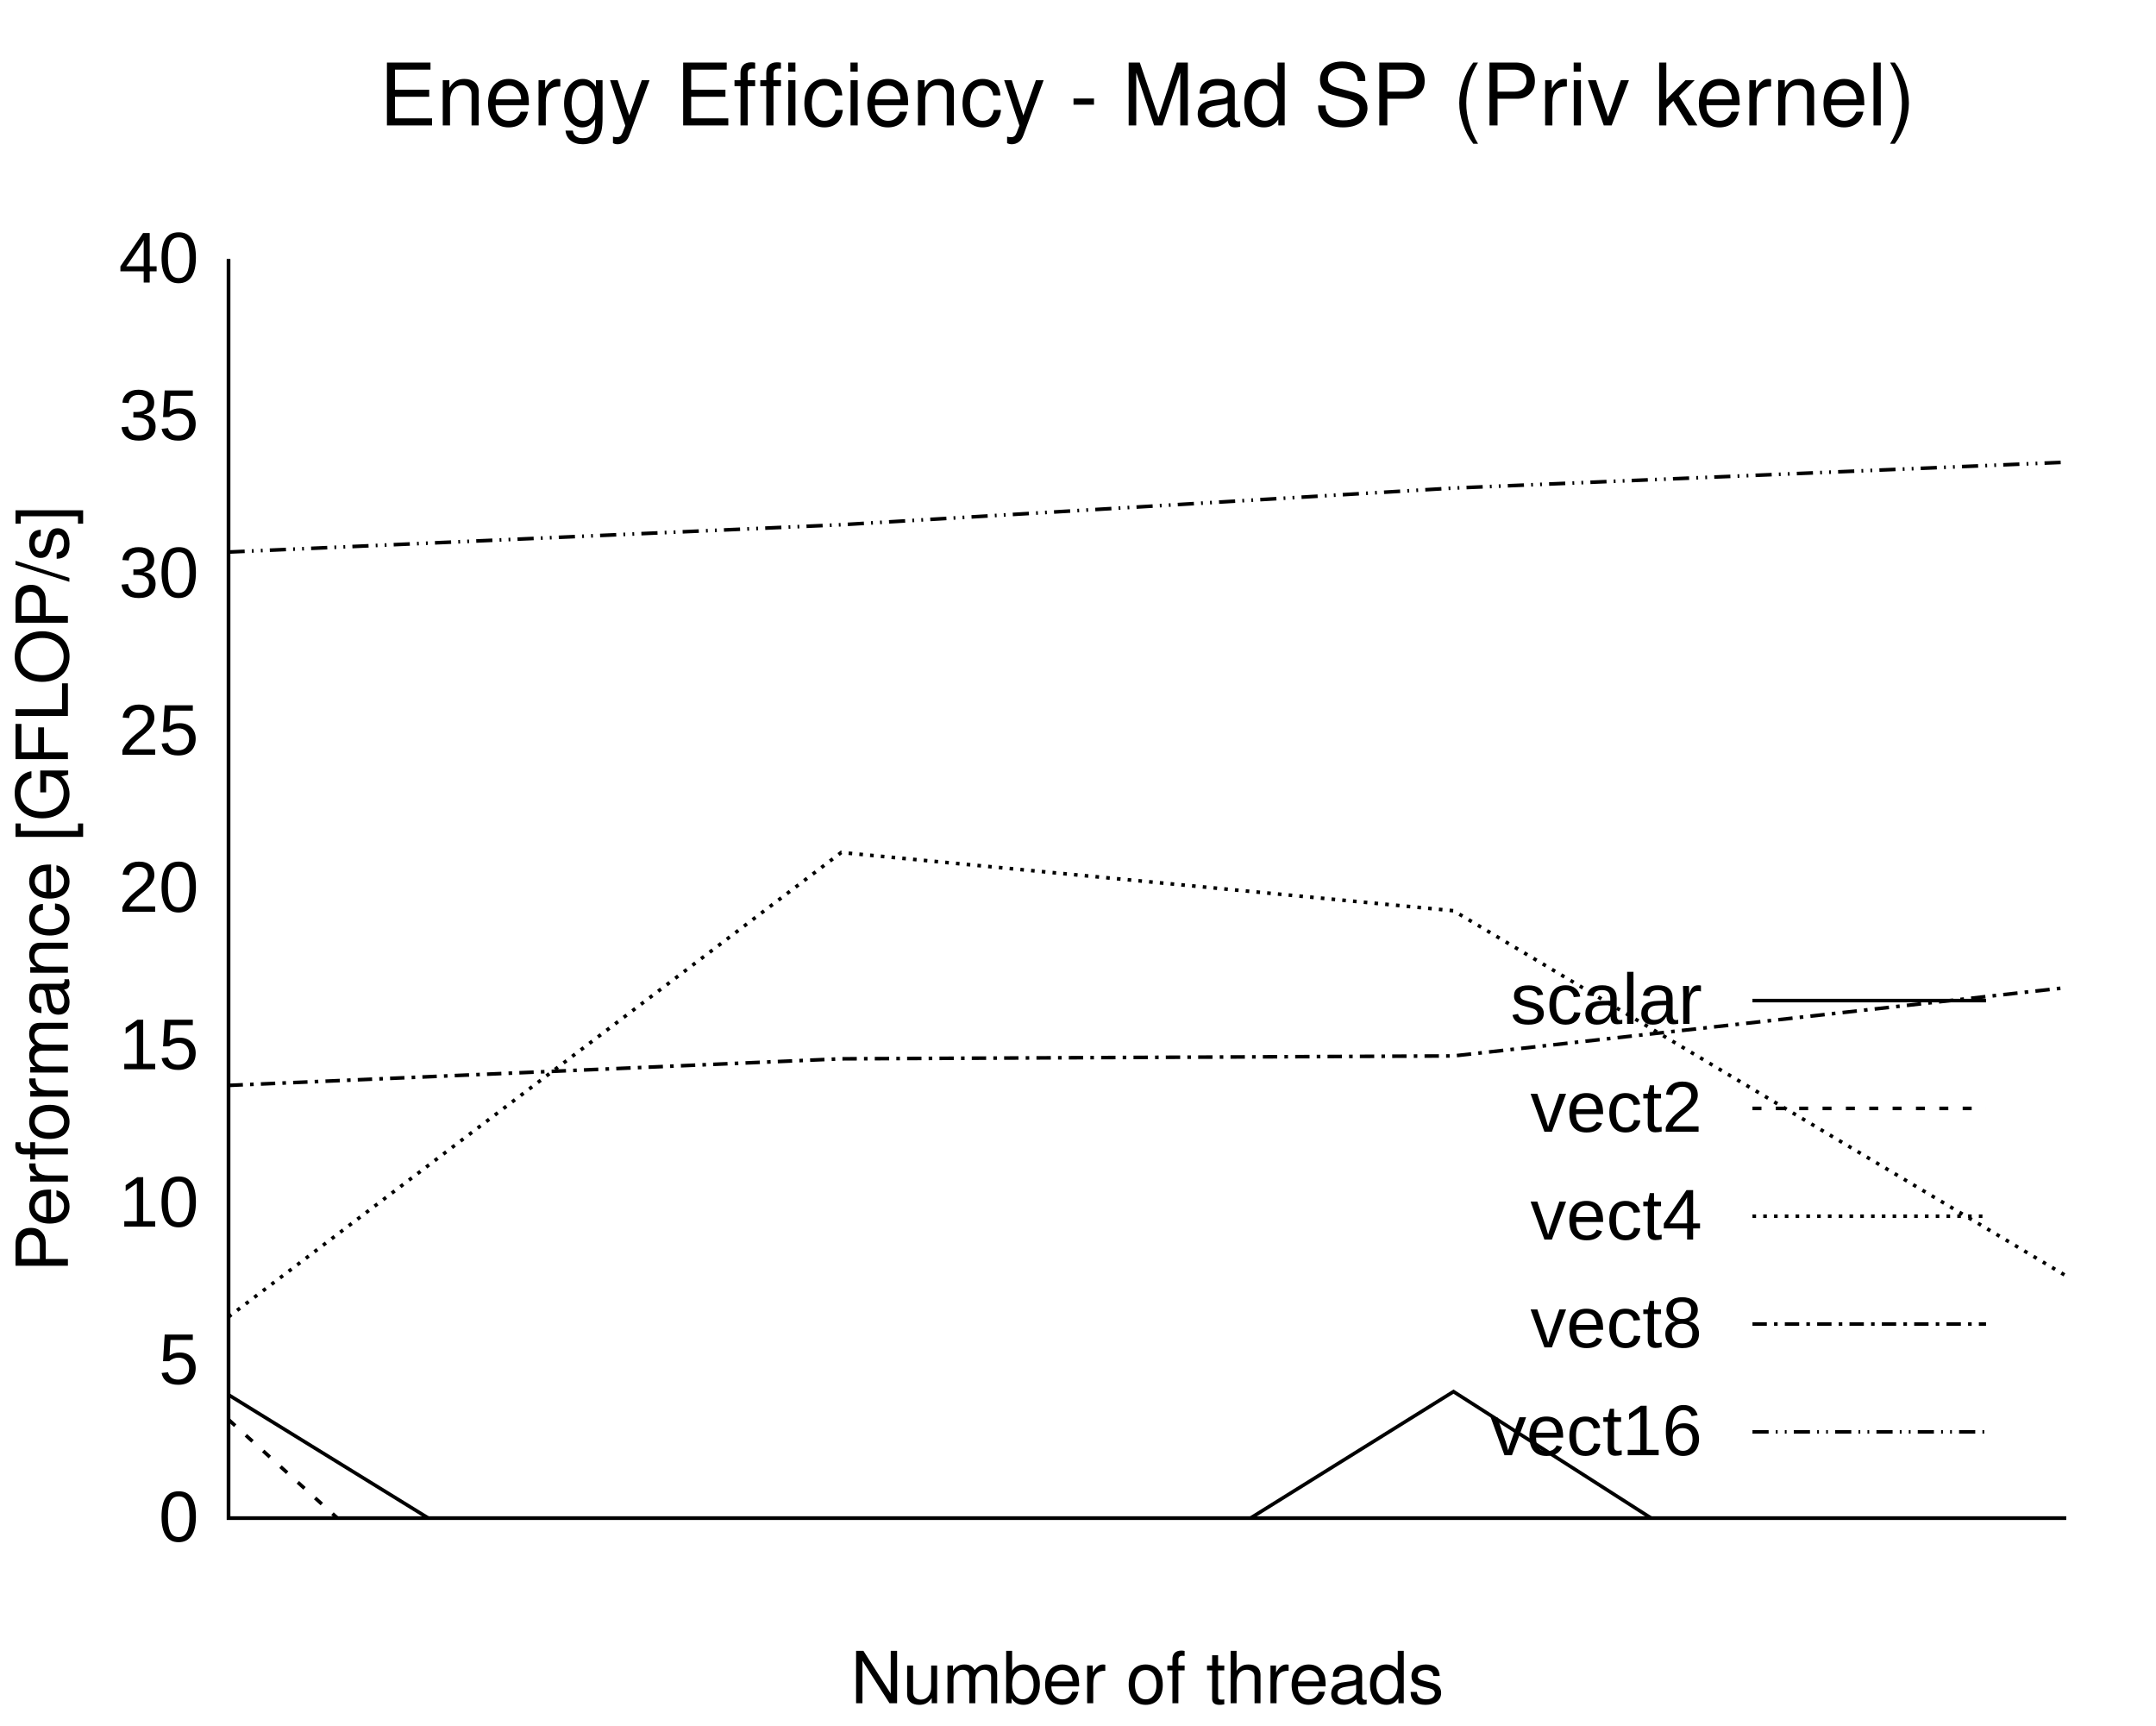
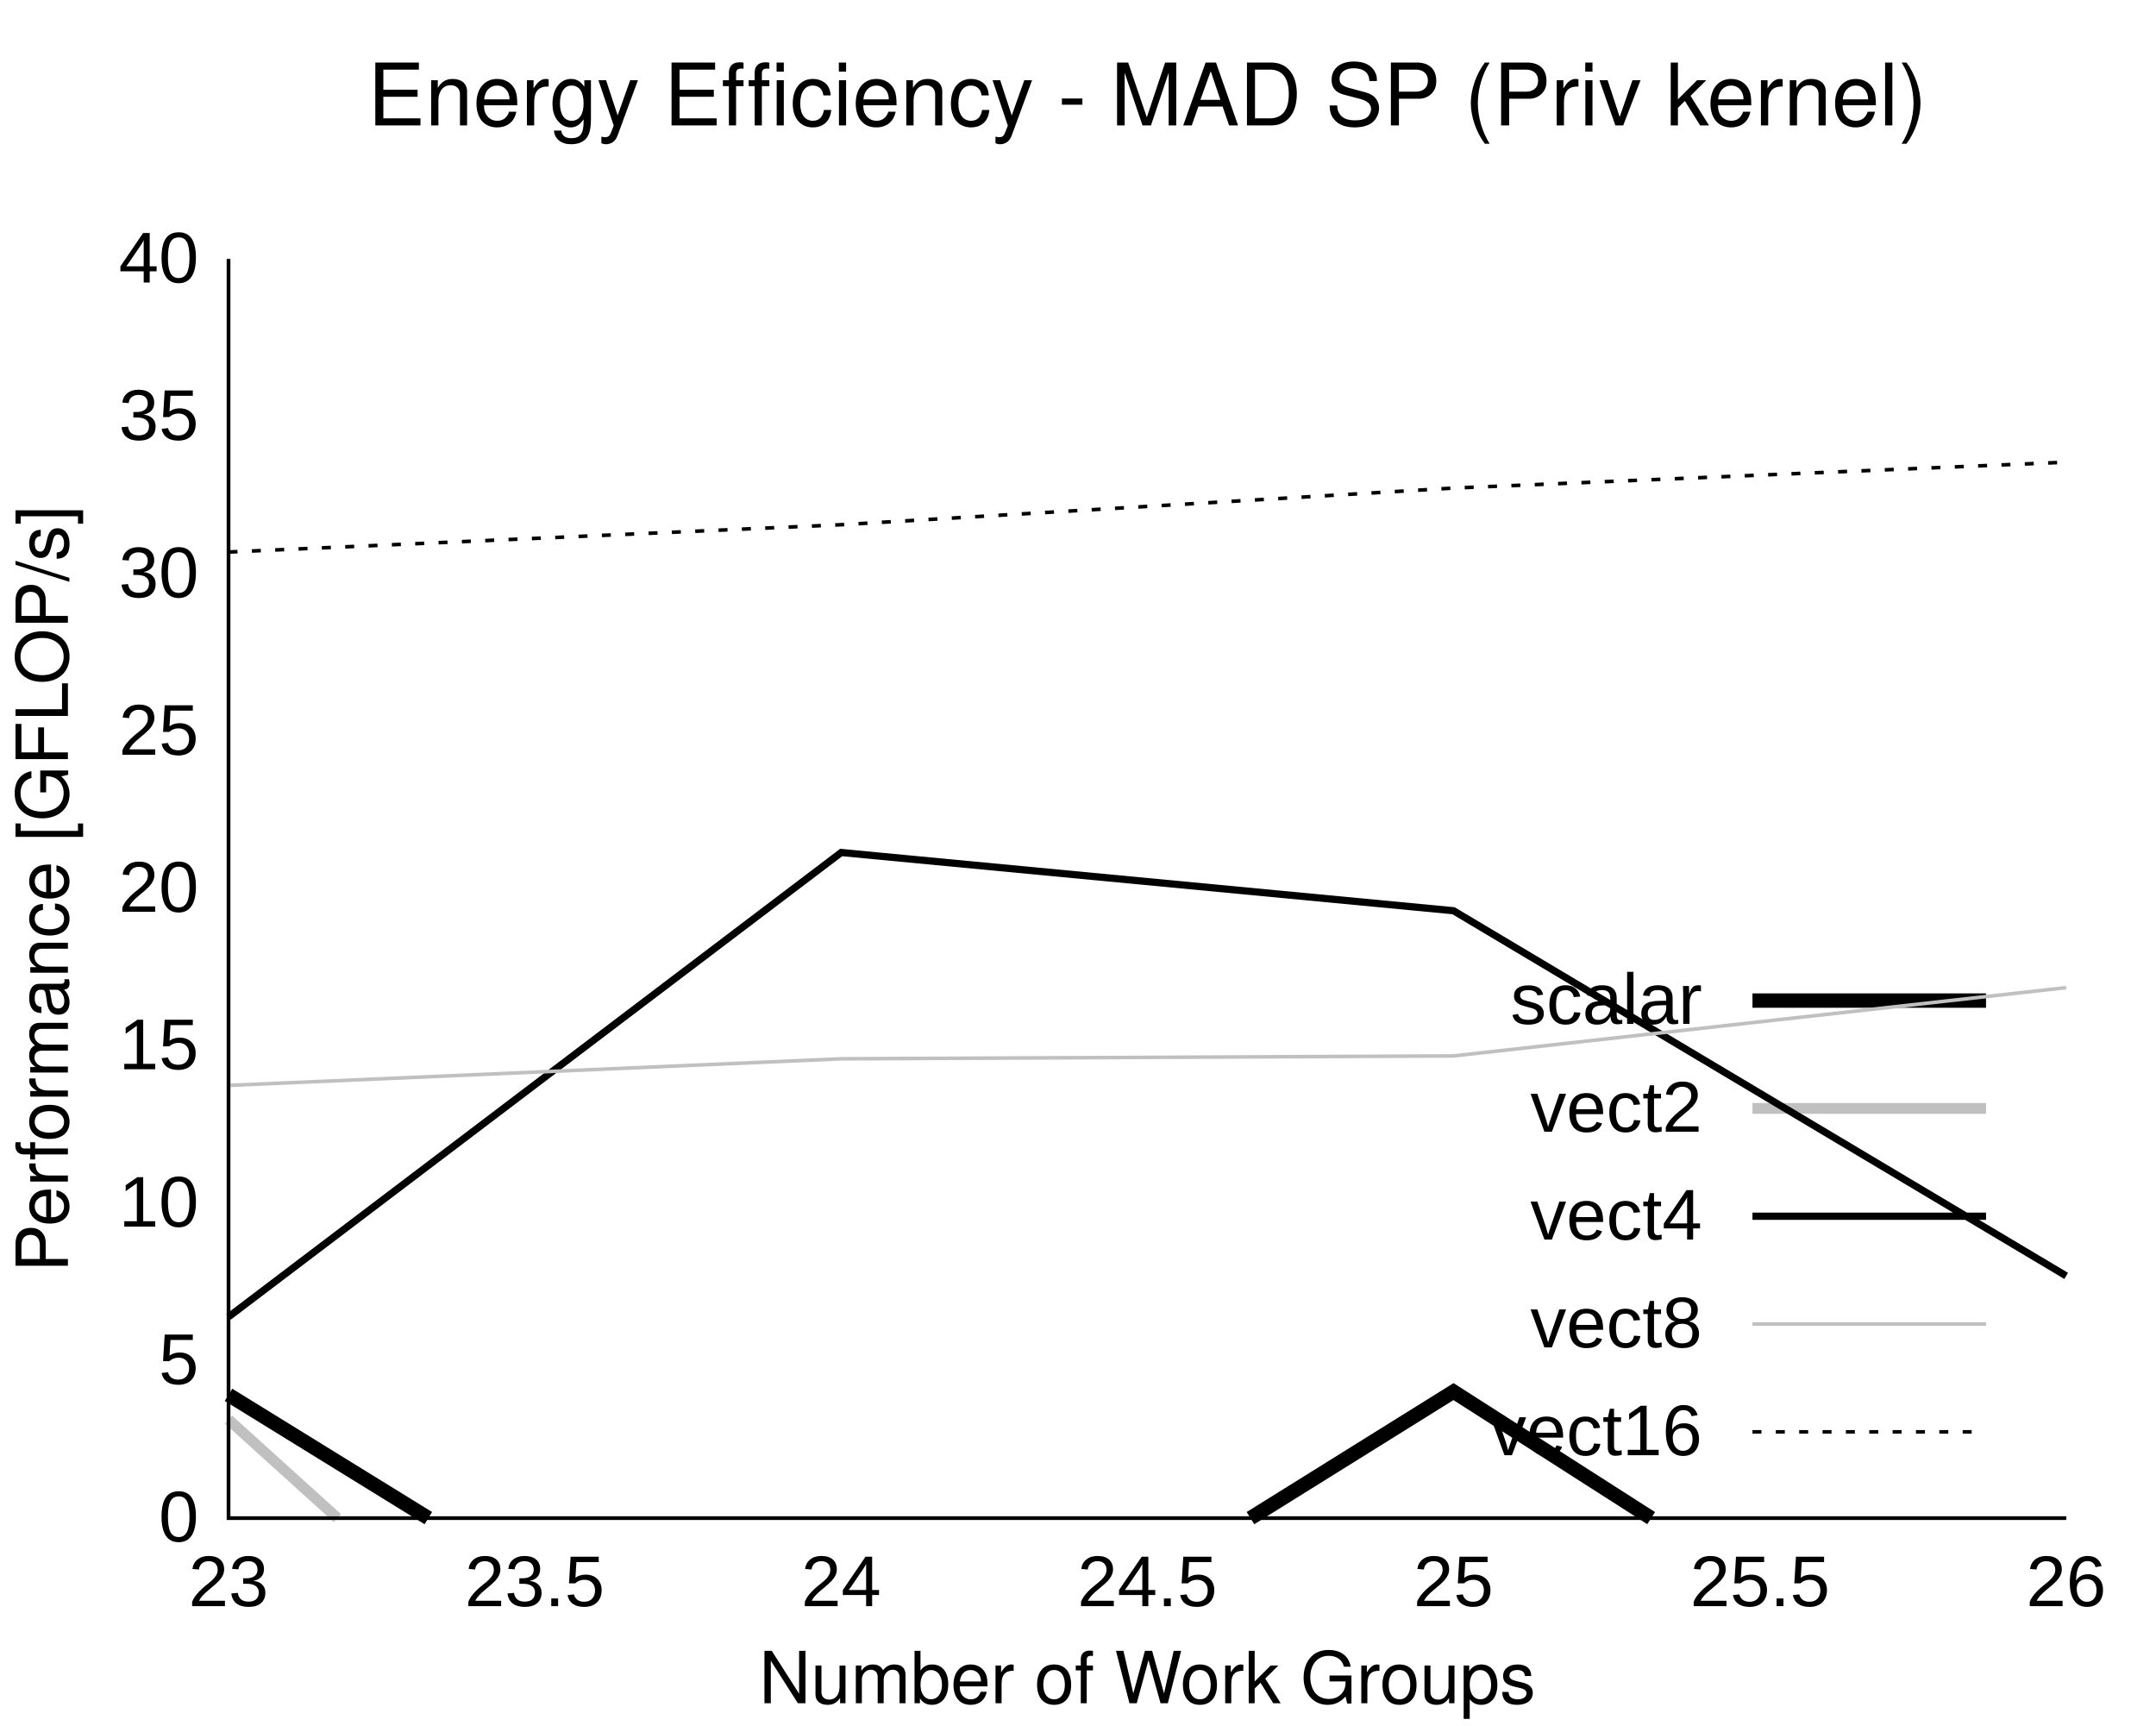
<svg xmlns="http://www.w3.org/2000/svg" xmlns:xlink="http://www.w3.org/1999/xlink" width="600" height="480" viewBox="0 0 600 480">
  <g id="gnuplot_canvas">
    <rect x="0" y="0" width="600" height="480" fill="none" />
    <defs>
      <circle id="gpDot" r="0.5" stroke-width="0.5" />
      <path id="gpPt0" stroke-width="0.222" stroke="currentColor" d="M-1,0 h2 M0,-1 v2" />
      <path id="gpPt1" stroke-width="0.222" stroke="currentColor" d="M-1,-1 L1,1 M1,-1 L-1,1" />
      <path id="gpPt2" stroke-width="0.222" stroke="currentColor" d="M-1,0 L1,0 M0,-1 L0,1 M-1,-1 L1,1 M-1,1 L1,-1" />
      <rect id="gpPt3" stroke-width="0.222" stroke="currentColor" x="-1" y="-1" width="2" height="2" />
      <rect id="gpPt4" stroke-width="0.222" stroke="currentColor" fill="currentColor" x="-1" y="-1" width="2" height="2" />
      <circle id="gpPt5" stroke-width="0.222" stroke="currentColor" cx="0" cy="0" r="1" />
      <use xlink:href="#gpPt5" id="gpPt6" fill="currentColor" stroke="none" />
      <path id="gpPt7" stroke-width="0.222" stroke="currentColor" d="M0,-1.33 L-1.33,0.67 L1.33,0.67 z" />
      <use xlink:href="#gpPt7" id="gpPt8" fill="currentColor" stroke="none" />
      <use xlink:href="#gpPt7" id="gpPt9" stroke="currentColor" transform="rotate(180)" />
      <use xlink:href="#gpPt9" id="gpPt10" fill="currentColor" stroke="none" />
      <use xlink:href="#gpPt3" id="gpPt11" stroke="currentColor" transform="rotate(45)" />
      <use xlink:href="#gpPt11" id="gpPt12" fill="currentColor" stroke="none" />
      <path id="gpPt13" stroke-width="0.222" stroke="currentColor" d="M0,1.330 L1.265,0.411 L0.782,-1.067 L-0.782,-1.076 L-1.265,0.411 z" />
      <use xlink:href="#gpPt13" id="gpPt14" fill="currentColor" stroke="none" />
      <filter id="textbox" filterUnits="objectBoundingBox" x="0" y="0" height="1" width="1">
        <feFlood flood-color="white" flood-opacity="1" result="bgnd" />
        <feComposite in="SourceGraphic" in2="bgnd" operator="atop" />
      </filter>
      <filter id="greybox" filterUnits="objectBoundingBox" x="0" y="0" height="1" width="1">
        <feFlood flood-color="lightgrey" flood-opacity="1" result="grey" />
        <feComposite in="SourceGraphic" in2="grey" operator="atop" />
      </filter>
    </defs>
-     <g fill="none" color="white" stroke="black" stroke-width="1.00" stroke-linecap="butt" stroke-linejoin="miter">
+     <g fill="none" color="white" stroke="currentColor" stroke-width="1.00" stroke-linecap="butt" stroke-linejoin="miter">
</g>
    <g fill="none" color="black" stroke="currentColor" stroke-width="1.00" stroke-linecap="butt" stroke-linejoin="miter">
      <path stroke="black" d="M63.6,422.4 M575.0,422.4  " />
      <g transform="translate(55.3,428.9)" stroke="none" fill="black" font-family="Arial" font-size="20.00" text-anchor="end">
        <text>
          <tspan font-family="Arial"> 0</tspan>
        </text>
      </g>
    </g>
    <g fill="none" color="black" stroke="currentColor" stroke-width="1.00" stroke-linecap="butt" stroke-linejoin="miter">
      <path stroke="black" d="M63.6,378.6 M575.0,378.6  " />
      <g transform="translate(55.3,385.1)" stroke="none" fill="black" font-family="Arial" font-size="20.00" text-anchor="end">
        <text>
          <tspan font-family="Arial"> 5</tspan>
        </text>
      </g>
    </g>
    <g fill="none" color="black" stroke="currentColor" stroke-width="1.00" stroke-linecap="butt" stroke-linejoin="miter">
      <path stroke="black" d="M63.6,334.8 M575.0,334.8  " />
      <g transform="translate(55.3,341.3)" stroke="none" fill="black" font-family="Arial" font-size="20.00" text-anchor="end">
        <text>
          <tspan font-family="Arial"> 10</tspan>
        </text>
      </g>
    </g>
    <g fill="none" color="black" stroke="currentColor" stroke-width="1.00" stroke-linecap="butt" stroke-linejoin="miter">
      <path stroke="black" d="M63.6,291.0 M575.0,291.0  " />
      <g transform="translate(55.3,297.5)" stroke="none" fill="black" font-family="Arial" font-size="20.00" text-anchor="end">
        <text>
          <tspan font-family="Arial"> 15</tspan>
        </text>
      </g>
    </g>
    <g fill="none" color="black" stroke="currentColor" stroke-width="1.00" stroke-linecap="butt" stroke-linejoin="miter">
      <path stroke="black" d="M63.6,247.2 M575.0,247.2  " />
      <g transform="translate(55.3,253.7)" stroke="none" fill="black" font-family="Arial" font-size="20.00" text-anchor="end">
        <text>
          <tspan font-family="Arial"> 20</tspan>
        </text>
      </g>
    </g>
    <g fill="none" color="black" stroke="currentColor" stroke-width="1.00" stroke-linecap="butt" stroke-linejoin="miter">
      <path stroke="black" d="M63.6,203.5 M575.0,203.5  " />
      <g transform="translate(55.3,210.0)" stroke="none" fill="black" font-family="Arial" font-size="20.00" text-anchor="end">
        <text>
          <tspan font-family="Arial"> 25</tspan>
        </text>
      </g>
    </g>
    <g fill="none" color="black" stroke="currentColor" stroke-width="1.00" stroke-linecap="butt" stroke-linejoin="miter">
      <path stroke="black" d="M63.6,159.7 M575.0,159.7  " />
      <g transform="translate(55.3,166.2)" stroke="none" fill="black" font-family="Arial" font-size="20.00" text-anchor="end">
        <text>
          <tspan font-family="Arial"> 30</tspan>
        </text>
      </g>
    </g>
    <g fill="none" color="black" stroke="currentColor" stroke-width="1.00" stroke-linecap="butt" stroke-linejoin="miter">
      <path stroke="black" d="M63.6,115.9 M575.0,115.9  " />
      <g transform="translate(55.3,122.4)" stroke="none" fill="black" font-family="Arial" font-size="20.00" text-anchor="end">
        <text>
          <tspan font-family="Arial"> 35</tspan>
        </text>
      </g>
    </g>
    <g fill="none" color="black" stroke="currentColor" stroke-width="1.00" stroke-linecap="butt" stroke-linejoin="miter">
      <path stroke="black" d="M63.6,72.1 M575.0,72.1  " />
      <g transform="translate(55.3,78.6)" stroke="none" fill="black" font-family="Arial" font-size="20.00" text-anchor="end">
        <text>
          <tspan font-family="Arial"> 40</tspan>
        </text>
      </g>
    </g>
    <g fill="none" color="black" stroke="currentColor" stroke-width="1.00" stroke-linecap="butt" stroke-linejoin="miter">
+       <path stroke="black" d="M63.6,422.4 M63.6,72.1  " />
+       <g transform="translate(63.6,446.9)" stroke="none" fill="black" font-family="Arial" font-size="20.00" text-anchor="middle">
+         <text>
+           <tspan font-family="Arial"> 23</tspan>
+         </text>
+       </g>
+     </g>
+     <g fill="none" color="black" stroke="currentColor" stroke-width="1.00" stroke-linecap="butt" stroke-linejoin="miter">
+       <path stroke="black" d="M148.8,422.4 M148.8,72.1  " />
+       <g transform="translate(148.8,446.9)" stroke="none" fill="black" font-family="Arial" font-size="20.00" text-anchor="middle">
+         <text>
+           <tspan font-family="Arial"> 23.5</tspan>
+         </text>
+       </g>
+     </g>
+     <g fill="none" color="black" stroke="currentColor" stroke-width="1.00" stroke-linecap="butt" stroke-linejoin="miter">
+       <path stroke="black" d="M234.1,422.4 M234.1,72.1  " />
+       <g transform="translate(234.1,446.9)" stroke="none" fill="black" font-family="Arial" font-size="20.00" text-anchor="middle">
+         <text>
+           <tspan font-family="Arial"> 24</tspan>
+         </text>
+       </g>
+     </g>
+     <g fill="none" color="black" stroke="currentColor" stroke-width="1.00" stroke-linecap="butt" stroke-linejoin="miter">
+       <path stroke="black" d="M319.3,422.4 M319.3,72.1  " />
+       <g transform="translate(319.3,446.9)" stroke="none" fill="black" font-family="Arial" font-size="20.00" text-anchor="middle">
+         <text>
+           <tspan font-family="Arial"> 24.5</tspan>
+         </text>
+       </g>
+     </g>
+     <g fill="none" color="black" stroke="currentColor" stroke-width="1.00" stroke-linecap="butt" stroke-linejoin="miter">
+       <path stroke="black" d="M404.5,422.4 M404.5,72.1  " />
+       <g transform="translate(404.5,446.9)" stroke="none" fill="black" font-family="Arial" font-size="20.00" text-anchor="middle">
+         <text>
+           <tspan font-family="Arial"> 25</tspan>
+         </text>
+       </g>
+     </g>
+     <g fill="none" color="black" stroke="currentColor" stroke-width="1.00" stroke-linecap="butt" stroke-linejoin="miter">
+       <path stroke="black" d="M489.8,422.4 M489.8,72.1  " />
+       <g transform="translate(489.8,446.9)" stroke="none" fill="black" font-family="Arial" font-size="20.00" text-anchor="middle">
+         <text>
+           <tspan font-family="Arial"> 25.5</tspan>
+         </text>
+       </g>
+     </g>
+     <g fill="none" color="black" stroke="currentColor" stroke-width="1.00" stroke-linecap="butt" stroke-linejoin="miter">
+       <path stroke="black" d="M575.0,422.4 M575.0,72.1  " />
+       <g transform="translate(575.0,446.9)" stroke="none" fill="black" font-family="Arial" font-size="20.00" text-anchor="middle">
+         <text>
+           <tspan font-family="Arial"> 26</tspan>
+         </text>
+       </g>
+     </g>
+     <g fill="none" color="black" stroke="currentColor" stroke-width="1.00" stroke-linecap="butt" stroke-linejoin="miter">
</g>
    <g fill="none" color="black" stroke="currentColor" stroke-width="1.00" stroke-linecap="butt" stroke-linejoin="miter">
      <path stroke="black" d="M63.6,72.1 L63.6,422.4 L575.0,422.4 M575.0,72.1 M63.6,72.1  " />
    </g>
    <g fill="none" color="black" stroke="currentColor" stroke-width="1.00" stroke-linecap="butt" stroke-linejoin="miter">
      <g transform="translate(18.9,247.3) rotate(270)" stroke="none" fill="black" font-family="Helvetica" font-size="20.00" text-anchor="middle">
        <text>
          <tspan font-family="Helvetica">Performance [GFLOP/s]</tspan>
        </text>
      </g>
    </g>
    <g fill="none" color="black" stroke="currentColor" stroke-width="1.00" stroke-linecap="butt" stroke-linejoin="miter">
      <g transform="translate(319.3,473.9)" stroke="none" fill="black" font-family="Helvetica" font-size="20.00" text-anchor="middle">
        <text>
-           <tspan font-family="Helvetica">Number of threads</tspan>
+           <tspan font-family="Helvetica">Number of Work Groups</tspan>
        </text>
      </g>
    </g>
    <g fill="none" color="black" stroke="currentColor" stroke-width="1.00" stroke-linecap="butt" stroke-linejoin="miter">
      <g transform="translate(319.3,34.9)" stroke="none" fill="black" font-family="Helvetica" font-size="24.00" text-anchor="middle">
        <text>
-           <tspan font-family="Helvetica">Energy Efficiency - Mad SP (Priv kernel)</tspan>
+           <tspan font-family="Helvetica">Energy Efficiency - MAD SP (Priv kernel)</tspan>
        </text>
      </g>
    </g>
    <g id="gnuplot_plot_1">
-       <g fill="none" color="black" stroke="currentColor" stroke-width="1.00" stroke-linecap="butt" stroke-linejoin="miter">
+       <g fill="none" color="white" stroke="black" stroke-width="4.00" stroke-linecap="butt" stroke-linejoin="miter">
+ </g>
+       <g fill="none" color="black" stroke="currentColor" stroke-width="4.00" stroke-linecap="butt" stroke-linejoin="miter">
        <g transform="translate(473.7,284.9)" stroke="none" fill="black" font-family="Arial" font-size="20.00" text-anchor="end">
          <text>
            <tspan font-family="Arial">scalar</tspan>
          </text>
        </g>
      </g>
-       <g fill="none" color="black" stroke="currentColor" stroke-width="1.00" stroke-linecap="butt" stroke-linejoin="miter">
-         <path stroke="black" d="M487.7,278.4 L552.7,278.4 M63.6,388.1 L119.2,422.4 M348.0,422.4 L404.5,387.2 L459.5,422.4  " />
+       <g fill="none" color="black" stroke="currentColor" stroke-width="4.00" stroke-linecap="butt" stroke-linejoin="miter">
+         <path stroke="rgb(  0,   0,   0)" d="M487.7,278.4 L552.7,278.4 M63.6,388.1 L119.2,422.4 M348.0,422.4 L404.5,387.2 L459.5,422.4  " />
      </g>
    </g>
    <g id="gnuplot_plot_2">
-       <g fill="none" color="black" stroke="currentColor" stroke-width="1.00" stroke-linecap="butt" stroke-linejoin="miter">
+       <g fill="none" color="white" stroke="rgb(  0,   0,   0)" stroke-width="3.00" stroke-linecap="butt" stroke-linejoin="miter">
+ </g>
+       <g fill="none" color="black" stroke="currentColor" stroke-width="3.00" stroke-linecap="butt" stroke-linejoin="miter">
        <g transform="translate(473.7,314.9)" stroke="none" fill="black" font-family="Arial" font-size="20.00" text-anchor="end">
          <text>
            <tspan font-family="Arial">vect2</tspan>
          </text>
        </g>
      </g>
-       <g fill="none" color="black" stroke="currentColor" stroke-width="1.00" stroke-linecap="butt" stroke-linejoin="miter">
-         <path stroke="black" stroke-dasharray="2.5,4.0" d="M487.7,308.4 L552.7,308.4 M63.6,395.0 L93.9,422.4  " />
+       <g fill="none" color="black" stroke="currentColor" stroke-width="3.00" stroke-linecap="butt" stroke-linejoin="miter">
+         <path stroke="rgb(192, 192, 192)" d="M487.7,308.4 L552.7,308.4 M63.6,395.0 L93.9,422.4  " />
      </g>
    </g>
    <g id="gnuplot_plot_3">
-       <g fill="none" color="black" stroke="currentColor" stroke-width="1.00" stroke-linecap="butt" stroke-linejoin="miter">
+       <g fill="none" color="white" stroke="rgb(192, 192, 192)" stroke-width="2.00" stroke-linecap="butt" stroke-linejoin="miter">
+ </g>
+       <g fill="none" color="black" stroke="currentColor" stroke-width="2.00" stroke-linecap="butt" stroke-linejoin="miter">
        <g transform="translate(473.7,344.9)" stroke="none" fill="black" font-family="Arial" font-size="20.00" text-anchor="end">
          <text>
            <tspan font-family="Arial">vect4</tspan>
          </text>
        </g>
      </g>
-       <g fill="none" color="black" stroke="currentColor" stroke-width="1.00" stroke-linecap="butt" stroke-linejoin="miter">
-         <path stroke="black" stroke-dasharray="1.0,2.0" d="M487.7,338.4 L552.7,338.4 M63.6,366.4 L234.1,237.2 L404.5,253.4 L575.0,355.0  " />
+       <g fill="none" color="black" stroke="currentColor" stroke-width="2.00" stroke-linecap="butt" stroke-linejoin="miter">
+         <path stroke="rgb(  0,   0,   0)" d="M487.7,338.4 L552.7,338.4 M63.6,366.4 L234.1,237.2 L404.5,253.4 L575.0,355.0  " />
      </g>
    </g>
    <g id="gnuplot_plot_4">
+       <g fill="none" color="white" stroke="rgb(  0,   0,   0)" stroke-width="1.00" stroke-linecap="butt" stroke-linejoin="miter">
+ </g>
      <g fill="none" color="black" stroke="currentColor" stroke-width="1.00" stroke-linecap="butt" stroke-linejoin="miter">
        <g transform="translate(473.7,374.9)" stroke="none" fill="black" font-family="Arial" font-size="20.00" text-anchor="end">
          <text>
            <tspan font-family="Arial">vect8</tspan>
          </text>
        </g>
      </g>
      <g fill="none" color="black" stroke="currentColor" stroke-width="1.00" stroke-linecap="butt" stroke-linejoin="miter">
-         <path stroke="black" stroke-dasharray="4.0,2.0,1.0,2.0" d="M487.7,368.4 L552.7,368.4 M63.6,302.0 L234.1,294.6 L404.5,293.8 L575.0,274.8  " />
+         <path stroke="rgb(192, 192, 192)" d="M487.7,368.4 L552.7,368.4 M63.6,302.0 L234.1,294.6 L404.5,293.8 L575.0,274.8  " />
      </g>
    </g>
    <g id="gnuplot_plot_5">
      <g fill="none" color="black" stroke="currentColor" stroke-width="1.00" stroke-linecap="butt" stroke-linejoin="miter">
        <g transform="translate(473.7,404.9)" stroke="none" fill="black" font-family="Arial" font-size="20.00" text-anchor="end">
          <text>
            <tspan font-family="Arial">vect16</tspan>
          </text>
        </g>
      </g>
      <g fill="none" color="black" stroke="currentColor" stroke-width="1.00" stroke-linecap="butt" stroke-linejoin="miter">
-         <path stroke="black" stroke-dasharray="4.5,2.0,0.5,2.0,0.5,2.0" d="M487.7,398.4 L552.7,398.4 M63.6,153.6 L234.1,146.0 L404.5,135.8 L575.0,128.6  " />
-       </g>
-     </g>
-     <g fill="none" color="white" stroke="black" stroke-width="2.00" stroke-linecap="butt" stroke-linejoin="miter">
+         <path stroke="rgb(  0,   0,   0)" stroke-dasharray="2.5,4.0" d="M487.7,398.4 L552.7,398.4 M63.6,153.6 L234.1,146.0 L404.5,135.8 L575.0,128.6  " />
+       </g>
+     </g>
+     <g fill="none" color="white" stroke="rgb(  0,   0,   0)" stroke-width="2.00" stroke-linecap="butt" stroke-linejoin="miter">
</g>
    <g fill="none" color="black" stroke="currentColor" stroke-width="2.00" stroke-linecap="butt" stroke-linejoin="miter">
</g>
    <g fill="none" color="black" stroke="black" stroke-width="1.00" stroke-linecap="butt" stroke-linejoin="miter">
</g>
    <g fill="none" color="black" stroke="currentColor" stroke-width="1.00" stroke-linecap="butt" stroke-linejoin="miter">
      <path stroke="black" d="M63.6,72.1 L63.6,422.4 L575.0,422.4 M575.0,72.1 M63.6,72.1  " />
    </g>
    <g fill="none" color="black" stroke="currentColor" stroke-width="1.00" stroke-linecap="butt" stroke-linejoin="miter">
</g>
  </g>
</svg>
